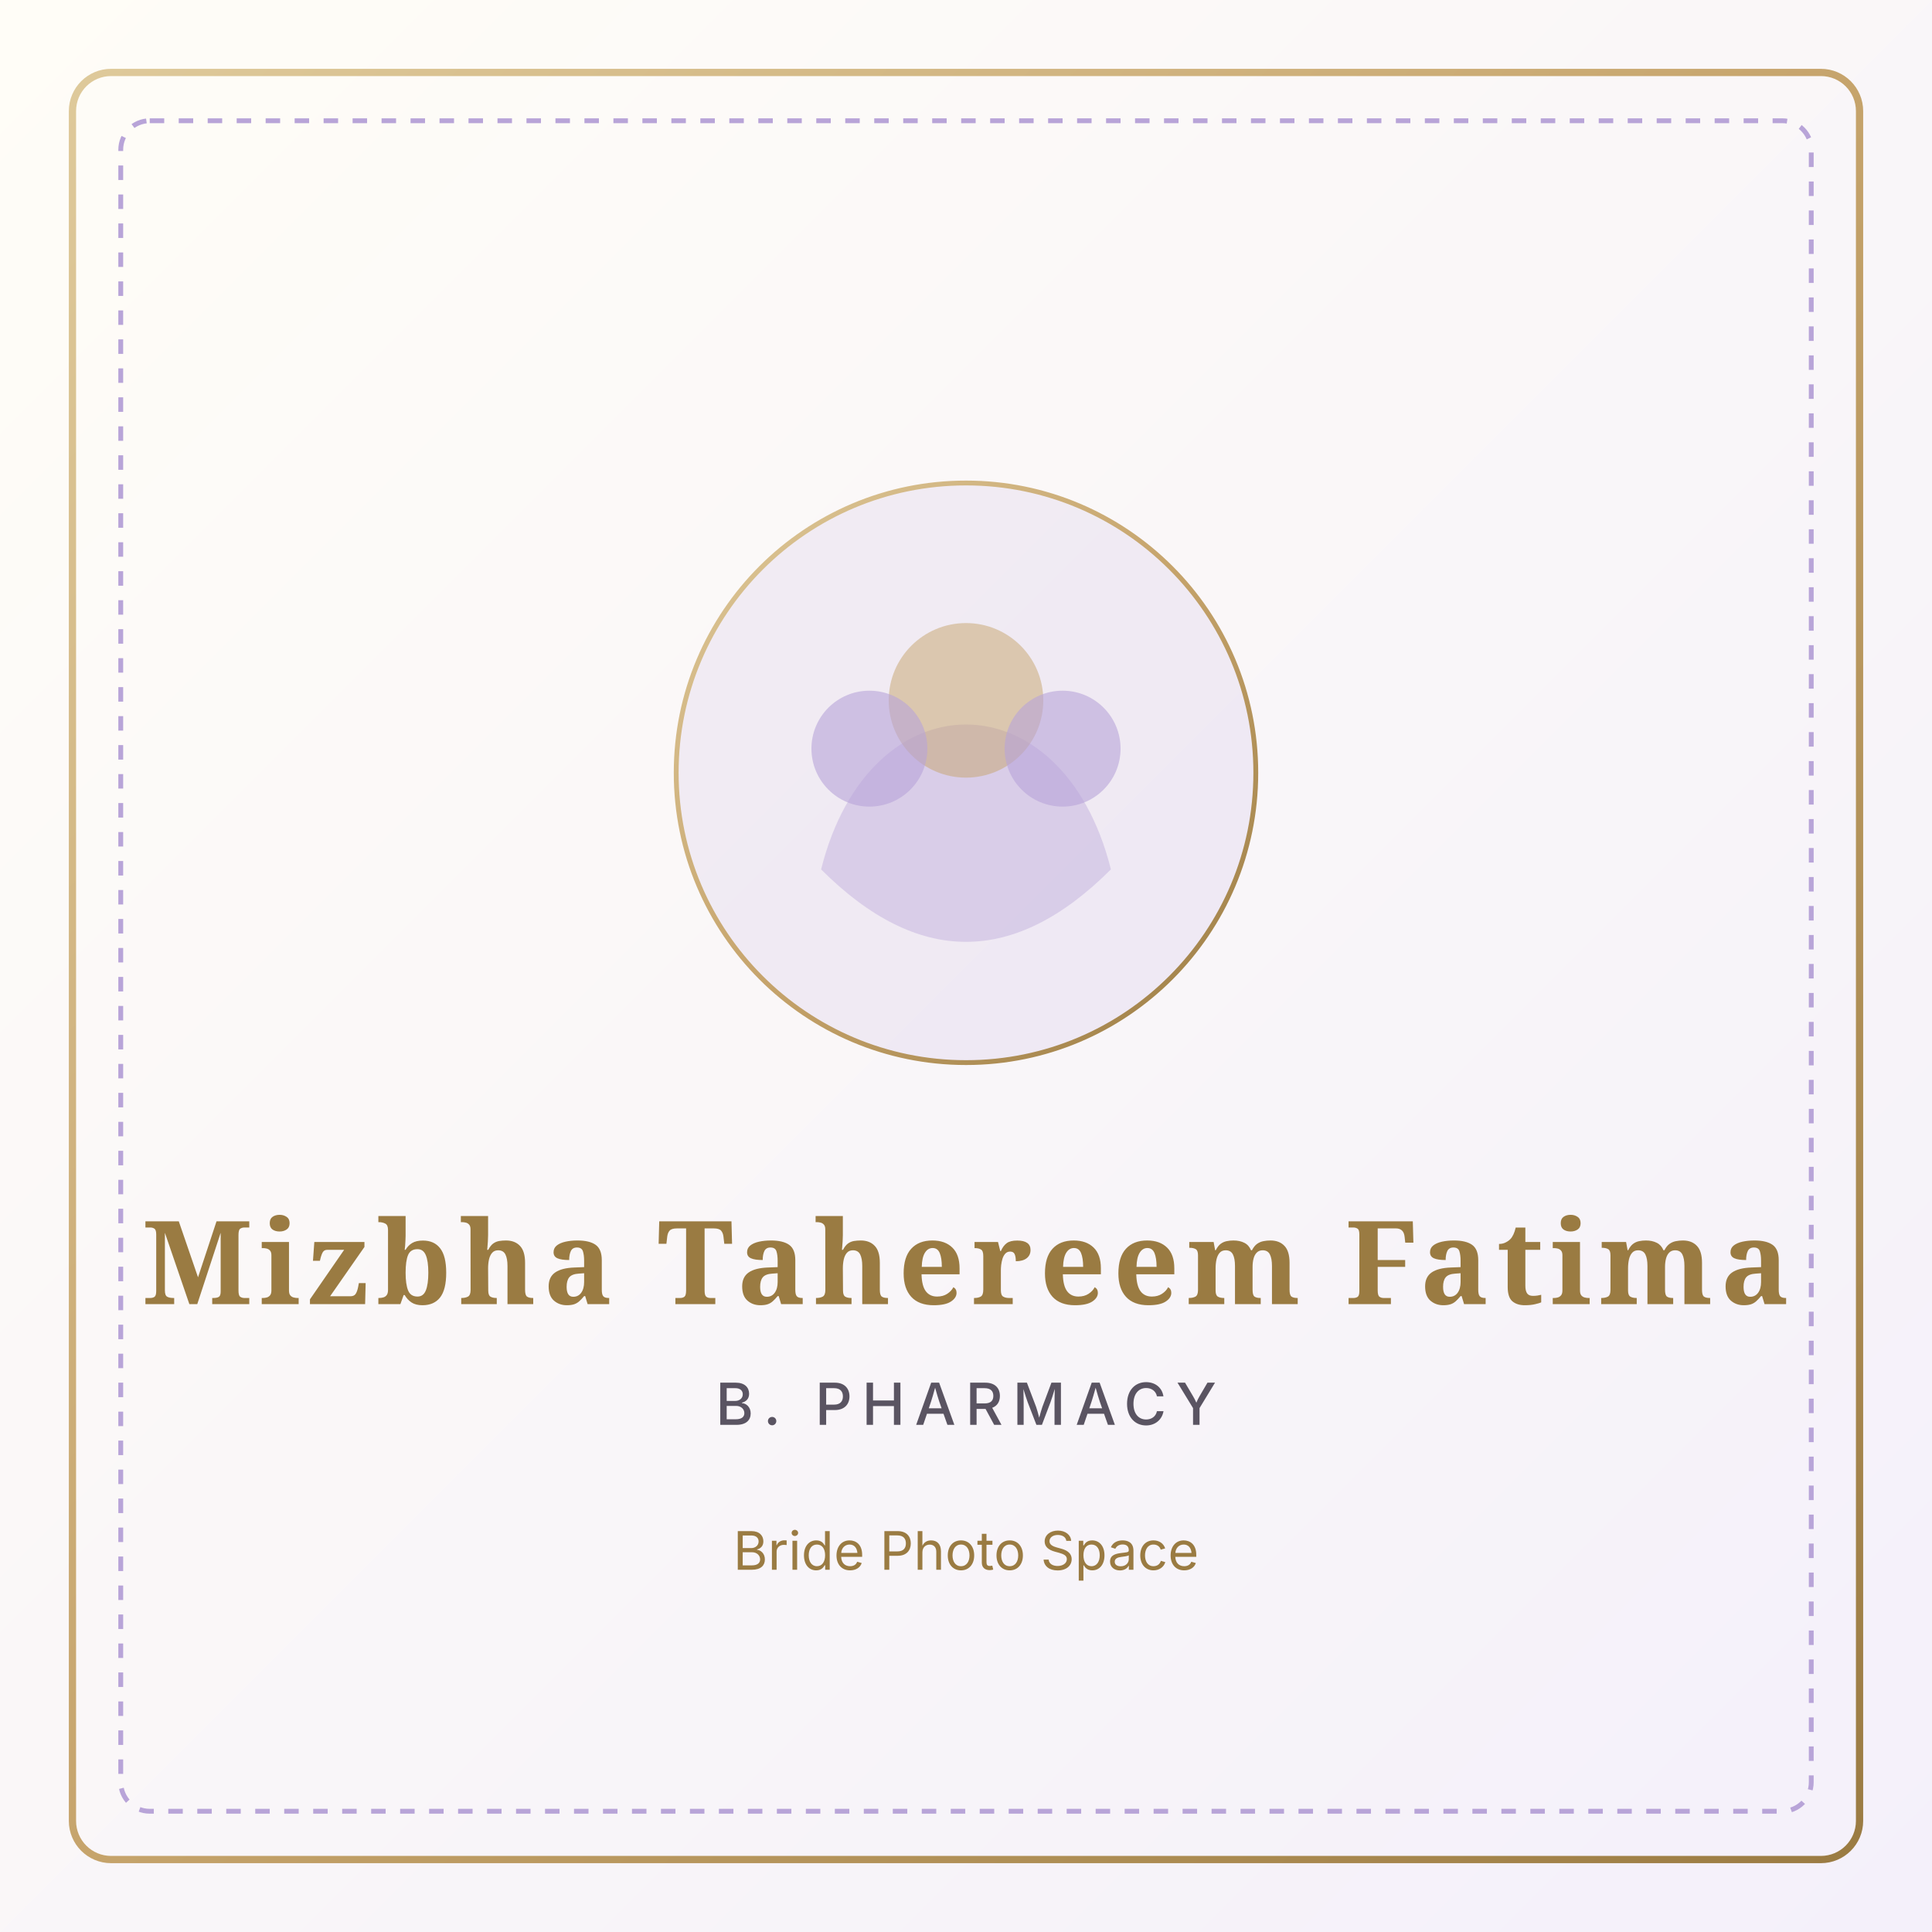
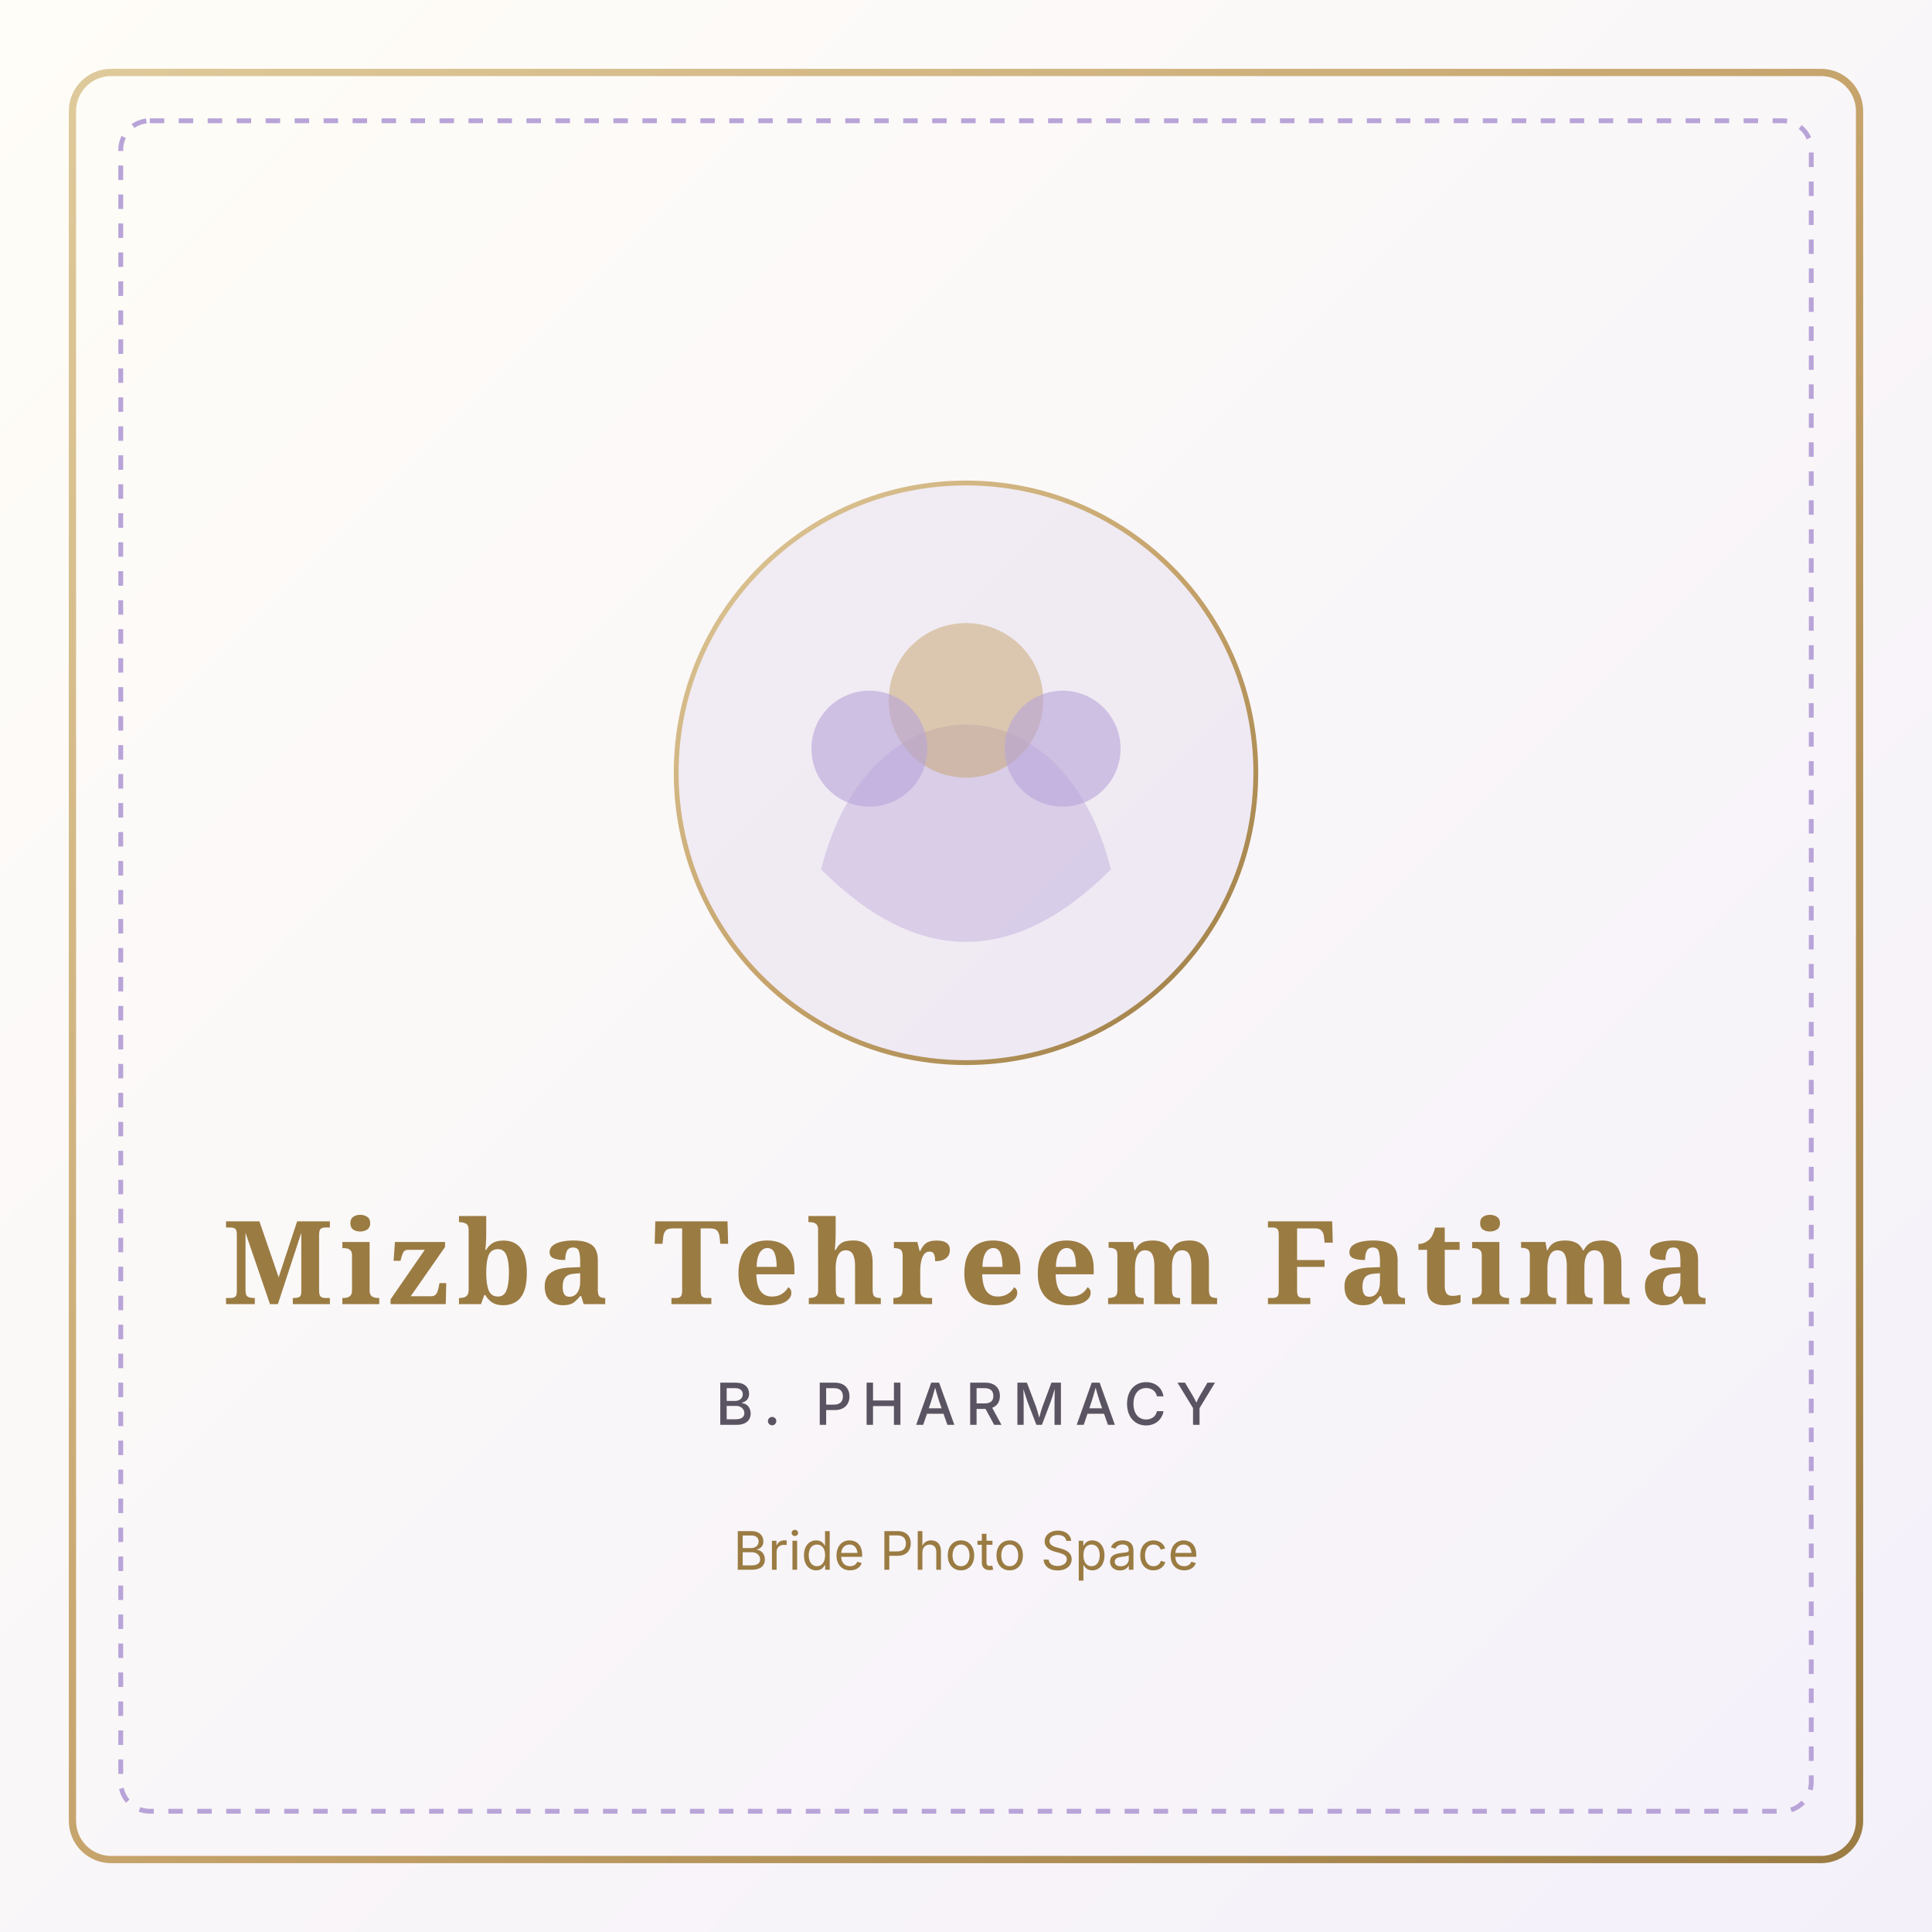
<svg xmlns="http://www.w3.org/2000/svg" viewBox="0 0 400 400" width="100%" height="100%">
  <defs>
    <linearGradient id="bgG" x1="0%" y1="0%" x2="100%" y2="100%">
      <stop offset="0%" stop-color="#FFFDF7" />
      <stop offset="100%" stop-color="#F4F0FA" />
    </linearGradient>
    <linearGradient id="goldG" x1="0%" y1="0%" x2="100%" y2="100%">
      <stop offset="0%" stop-color="#DFCA9B" />
      <stop offset="50%" stop-color="#C6A46C" />
      <stop offset="100%" stop-color="#9A7B42" />
    </linearGradient>
  </defs>
  <rect width="400" height="400" fill="url(#bgG)" />
  <rect x="15" y="15" width="370" height="370" fill="none" stroke="url(#goldG)" stroke-width="1.5" rx="8" />
  <rect x="25" y="25" width="350" height="350" fill="none" stroke="#B8A4D8" stroke-dasharray="3 3" stroke-width="1" rx="6" />
  <circle cx="200" cy="160" r="60" fill="#B8A4D8" fill-opacity="0.15" stroke="url(#goldG)" stroke-width="1" />
  <path d="M170 180 C180 140, 220 140, 230 180 C210 200, 190 200, 170 180 Z" fill="#B8A4D8" fill-opacity="0.4" />
  <circle cx="200" cy="145" r="16" fill="#C6A46C" fill-opacity="0.5" />
  <circle cx="180" cy="155" r="12" fill="#B8A4D8" fill-opacity="0.6" />
  <circle cx="220" cy="155" r="12" fill="#B8A4D8" fill-opacity="0.6" />
-   <text x="200" y="270" font-family="'Cormorant Garamond', Georgia, serif" font-size="24" font-weight="600" fill="#9A7B42" text-anchor="middle" letter-spacing="1.5">Mizbha Tahereem Fatima</text>
+   <text x="200" y="270" font-family="'Cormorant Garamond', Georgia, serif" font-size="24" font-weight="600" fill="#9A7B42" text-anchor="middle" letter-spacing="1.5">Mizba Tehreem Fatima</text>
  <text x="200" y="295" font-family="'Inter', sans-serif" font-size="12" font-weight="500" fill="#5A5462" text-anchor="middle" letter-spacing="2">B. PHARMACY</text>
  <text x="200" y="325" font-family="'Inter', sans-serif" font-size="11" font-weight="400" fill="#9A7B42" text-anchor="middle">Bride Photo Space</text>
</svg>
